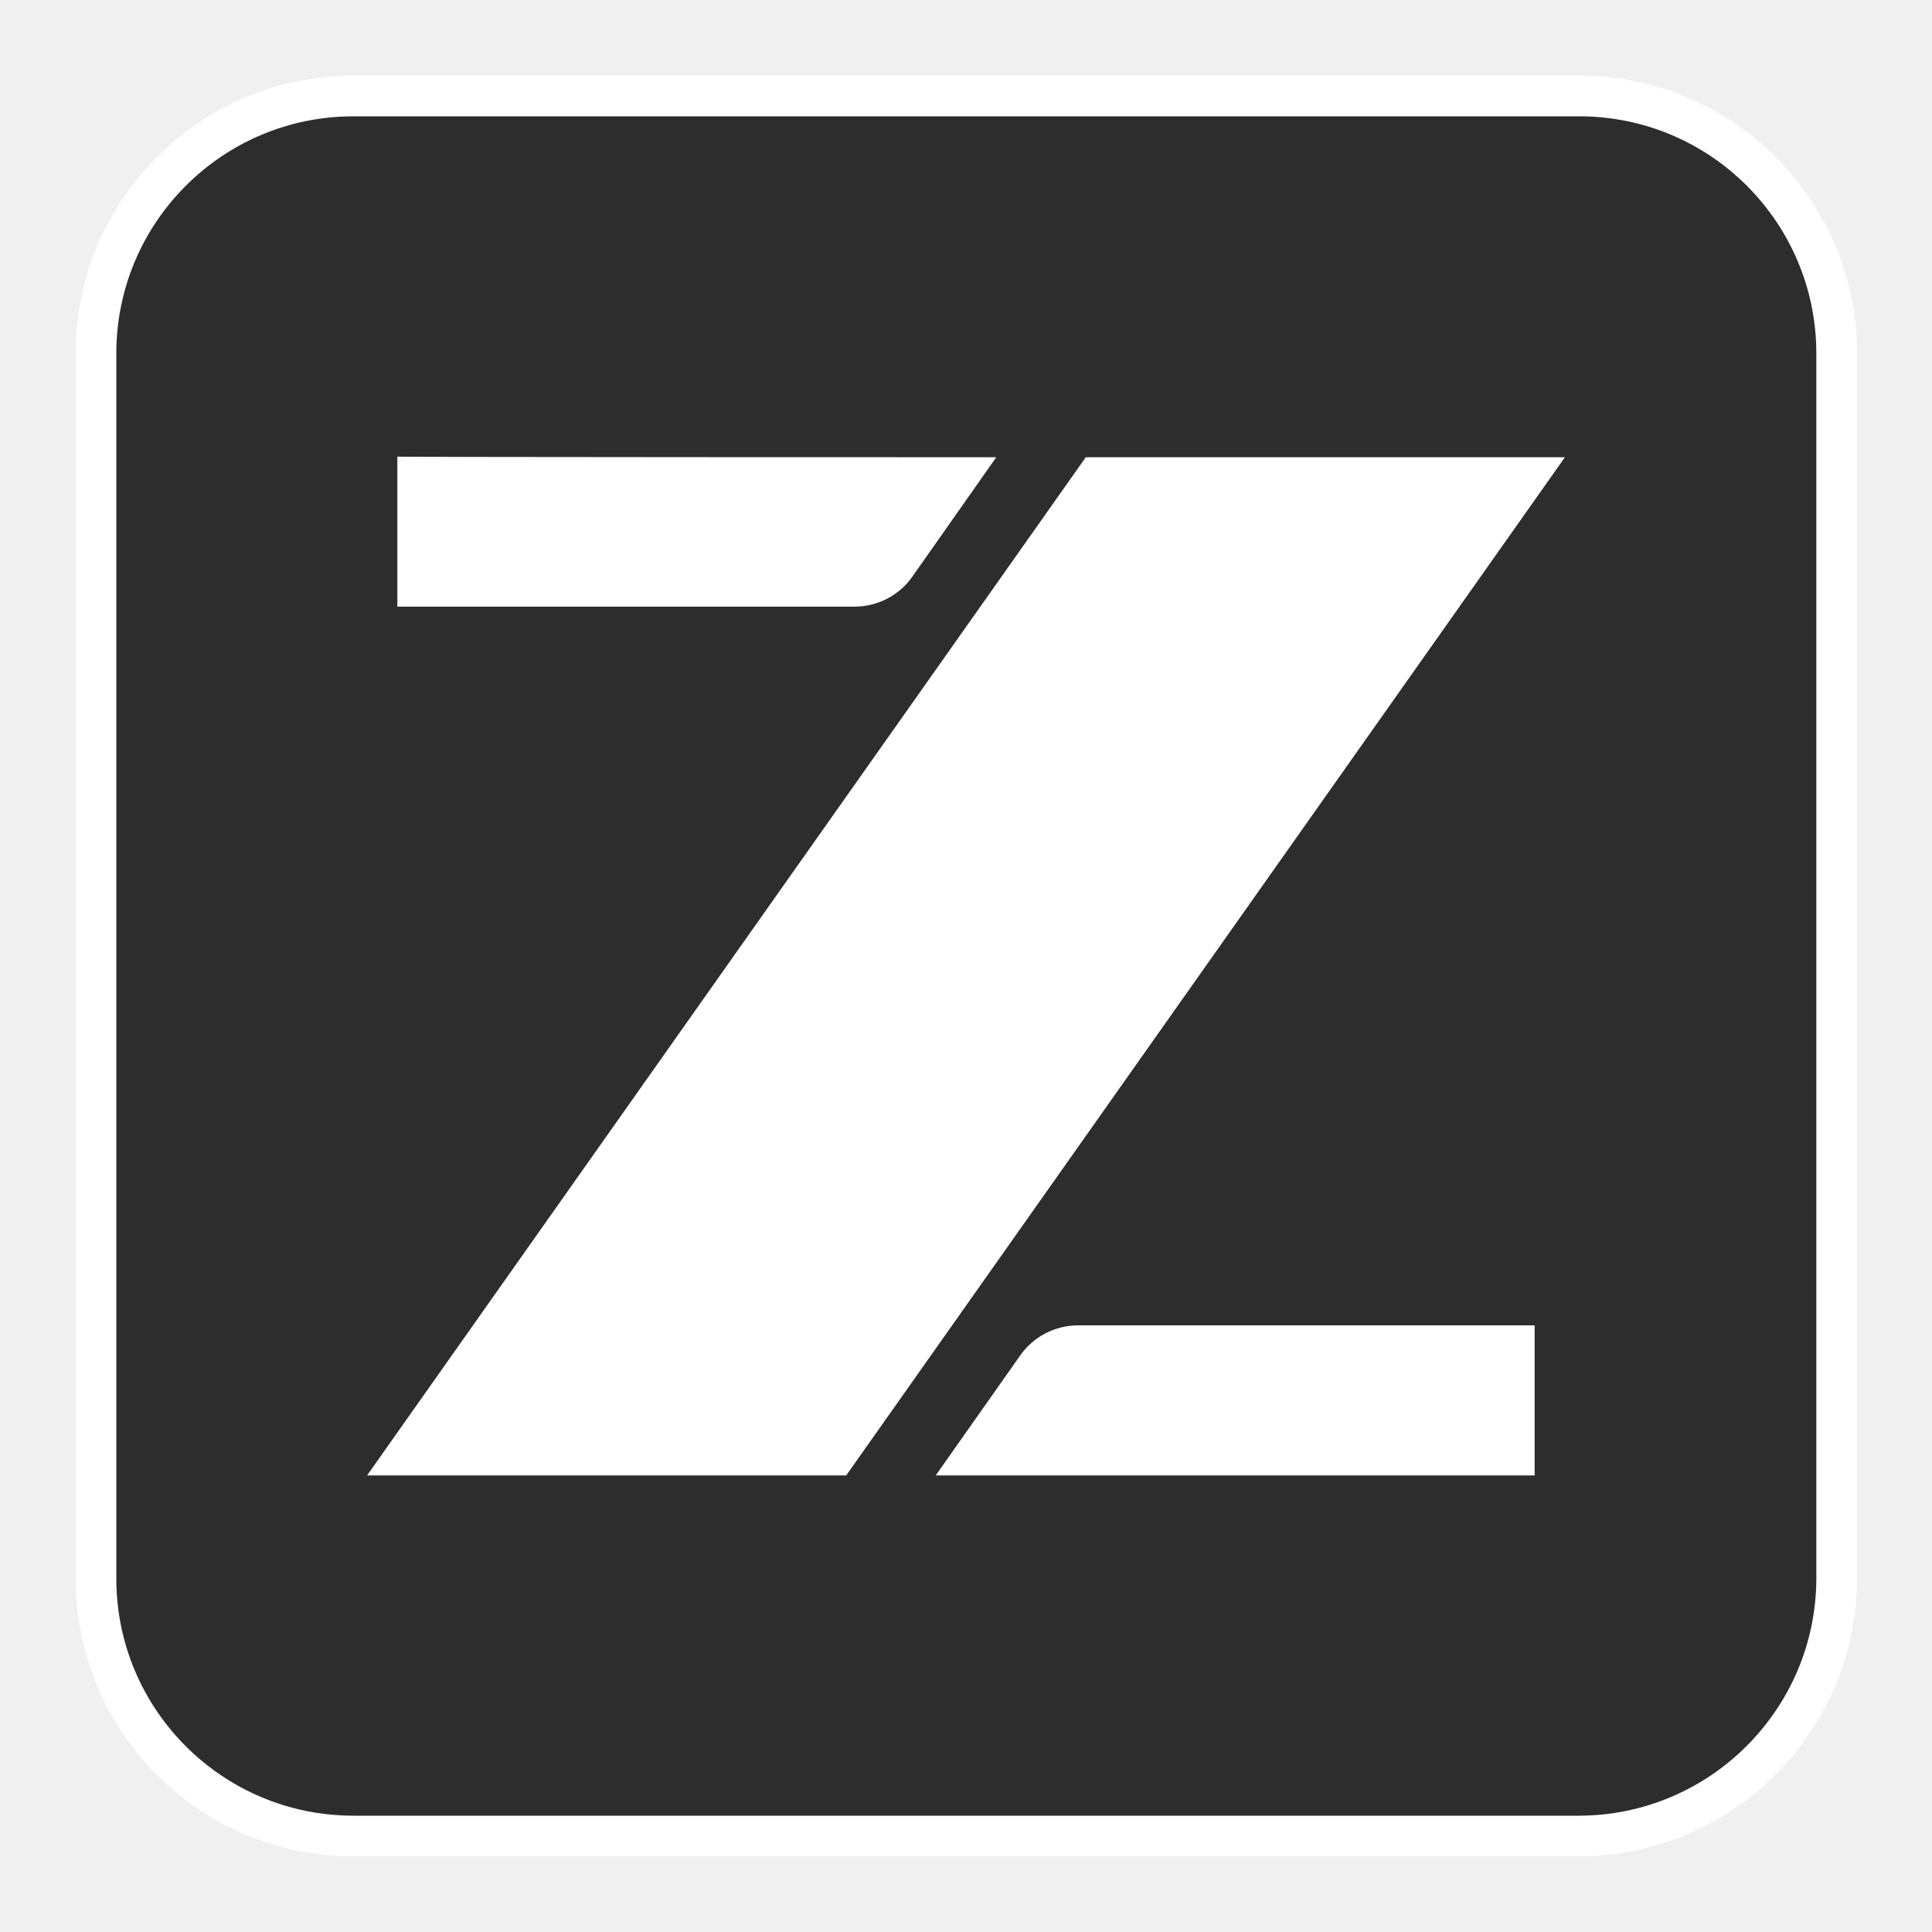
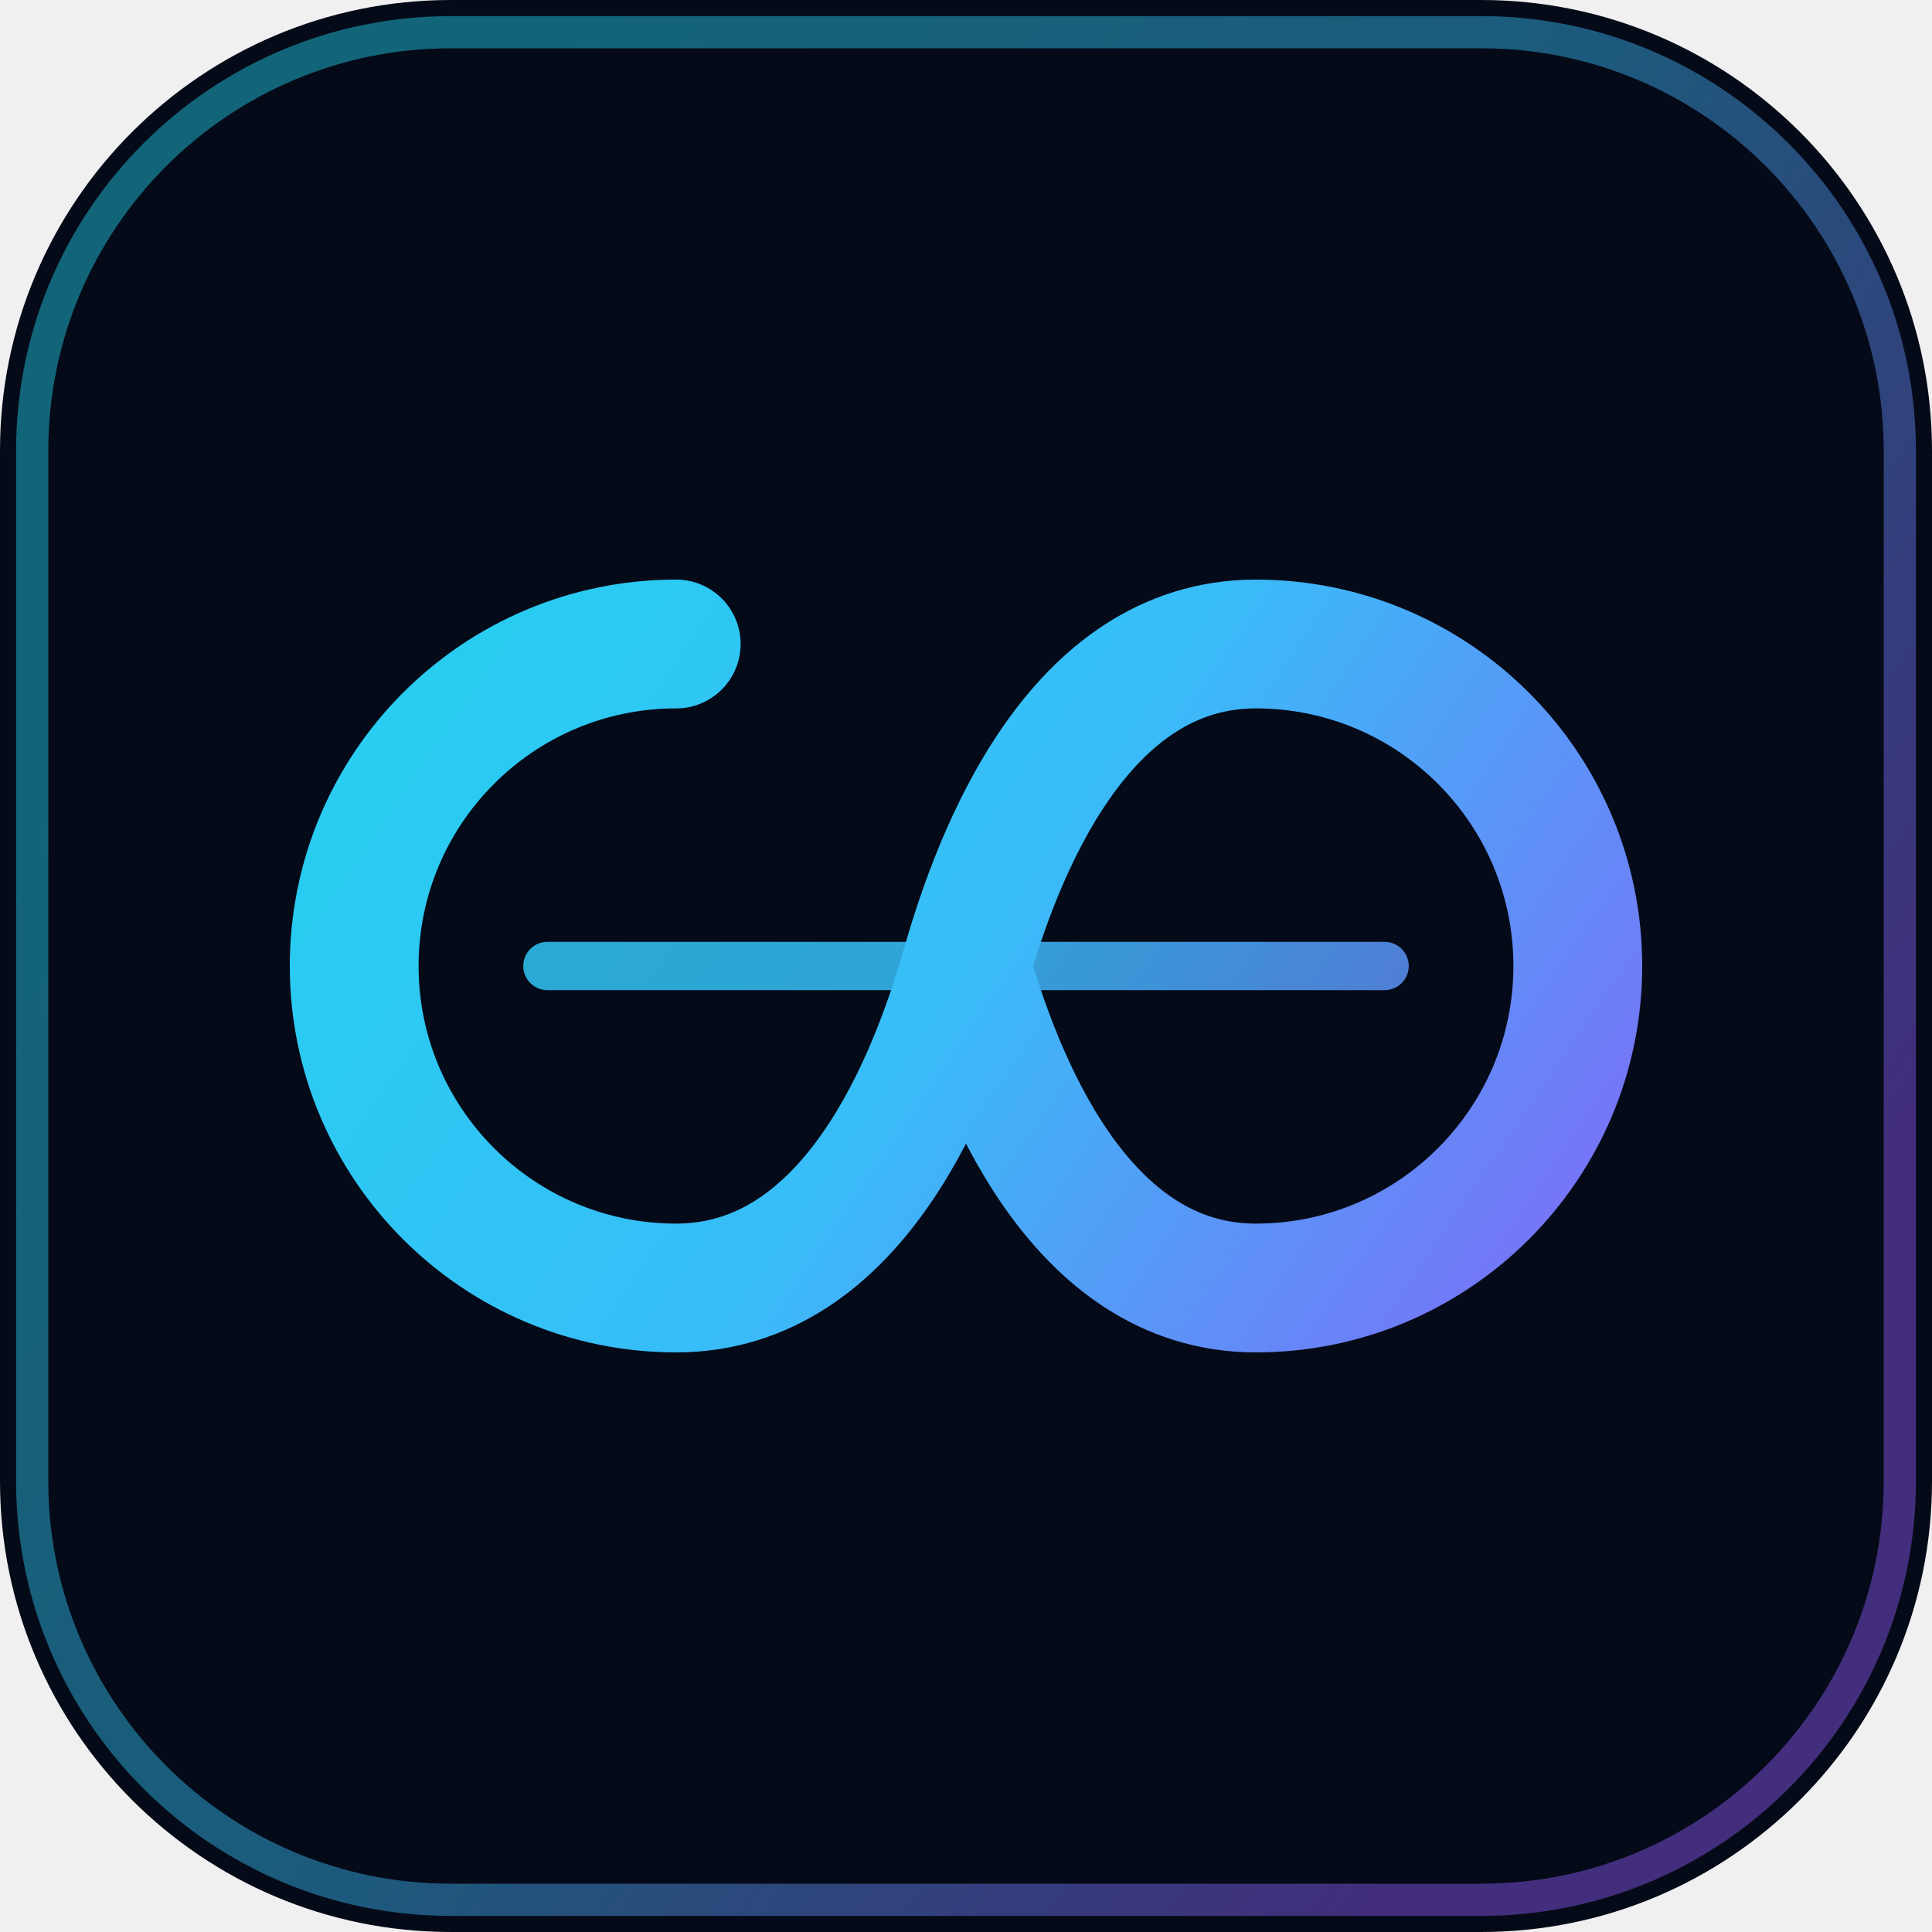
- <svg xmlns="http://www.w3.org/2000/svg" version="1.1" x="0px" y="0px" viewBox="0 0 30 30" style="enable-background:new 0 0 30 30;" xml:space="preserve">
+ <svg xmlns="http://www.w3.org/2000/svg" viewBox="0 0 120 120" fill="none">
  <defs>
-     <style type="text/css">
-     .st194{fill:#2D2D2D;stroke:#FFFFFF;stroke-width:0.632;stroke-miterlimit:10;}
-     .st23{fill:#FFFFFF;}
- 
-     .z-breathe {
-       animation: breathe 2.5s ease-in-out infinite;
-     }
- 
-     @keyframes breathe {
-       0%, 100% { opacity: 0.7; }
-       50% { opacity: 1; }
-     }
-   </style>
+     <linearGradient id="cyberGrad" x1="16" y1="30" x2="104" y2="90" gradientUnits="userSpaceOnUse">
+       <stop offset="0%" stop-color="#22d3ee" />
+       <stop offset="50%" stop-color="#38bdf8" />
+       <stop offset="100%" stop-color="#8b5cf6" />
+     </linearGradient>
  </defs>
-   <g>
-     <path class="st194" d="M24.51,28.51H5.49c-2.21,0-4-1.79-4-4V5.49c0-2.21,1.79-4,4-4h19.03c2.21,0,4,1.79,4,4v19.03     C28.51,26.72,26.72,28.51,24.51,28.51z" />
-     <g class="z-breathe">
-       <path class="st23" d="M15.47,7.1l-1.3,1.85c-0.2,0.29-0.54,0.47-0.9,0.47h-7.1V7.09C6.16,7.1,15.47,7.1,15.47,7.1z" />
-       <polygon class="st23" points="24.3,7.1 13.14,22.91 5.7,22.91 16.86,7.1" />
-       <path class="st23" d="M14.53,22.91l1.31-1.86c0.2-0.29,0.54-0.47,0.9-0.47h7.09v2.33H14.53z" />
-     </g>
-   </g>
+   <rect width="120" height="120" rx="28" fill="#050a18" />
+   <rect x="2" y="2" width="116" height="116" rx="26" stroke="url(#cyberGrad)" stroke-opacity="0.45" stroke-width="2" />
+   <path d="M42 40C30.954 40 22 48.954 22 60C22 71.046 30.954 80 42 80C53.046 80 58 67 60 60C62 53 66.954 40 78 40C89.046 40 98 48.954 98 60C98 71.046 89.046 80 78 80C66.954 80 62 67 60 60" stroke="url(#cyberGrad)" stroke-width="8" stroke-linecap="round" stroke-linejoin="round" />
+   <line x1="34" y1="60" x2="86" y2="60" stroke="url(#cyberGrad)" stroke-width="3" stroke-linecap="round" opacity="0.85" />
</svg>
